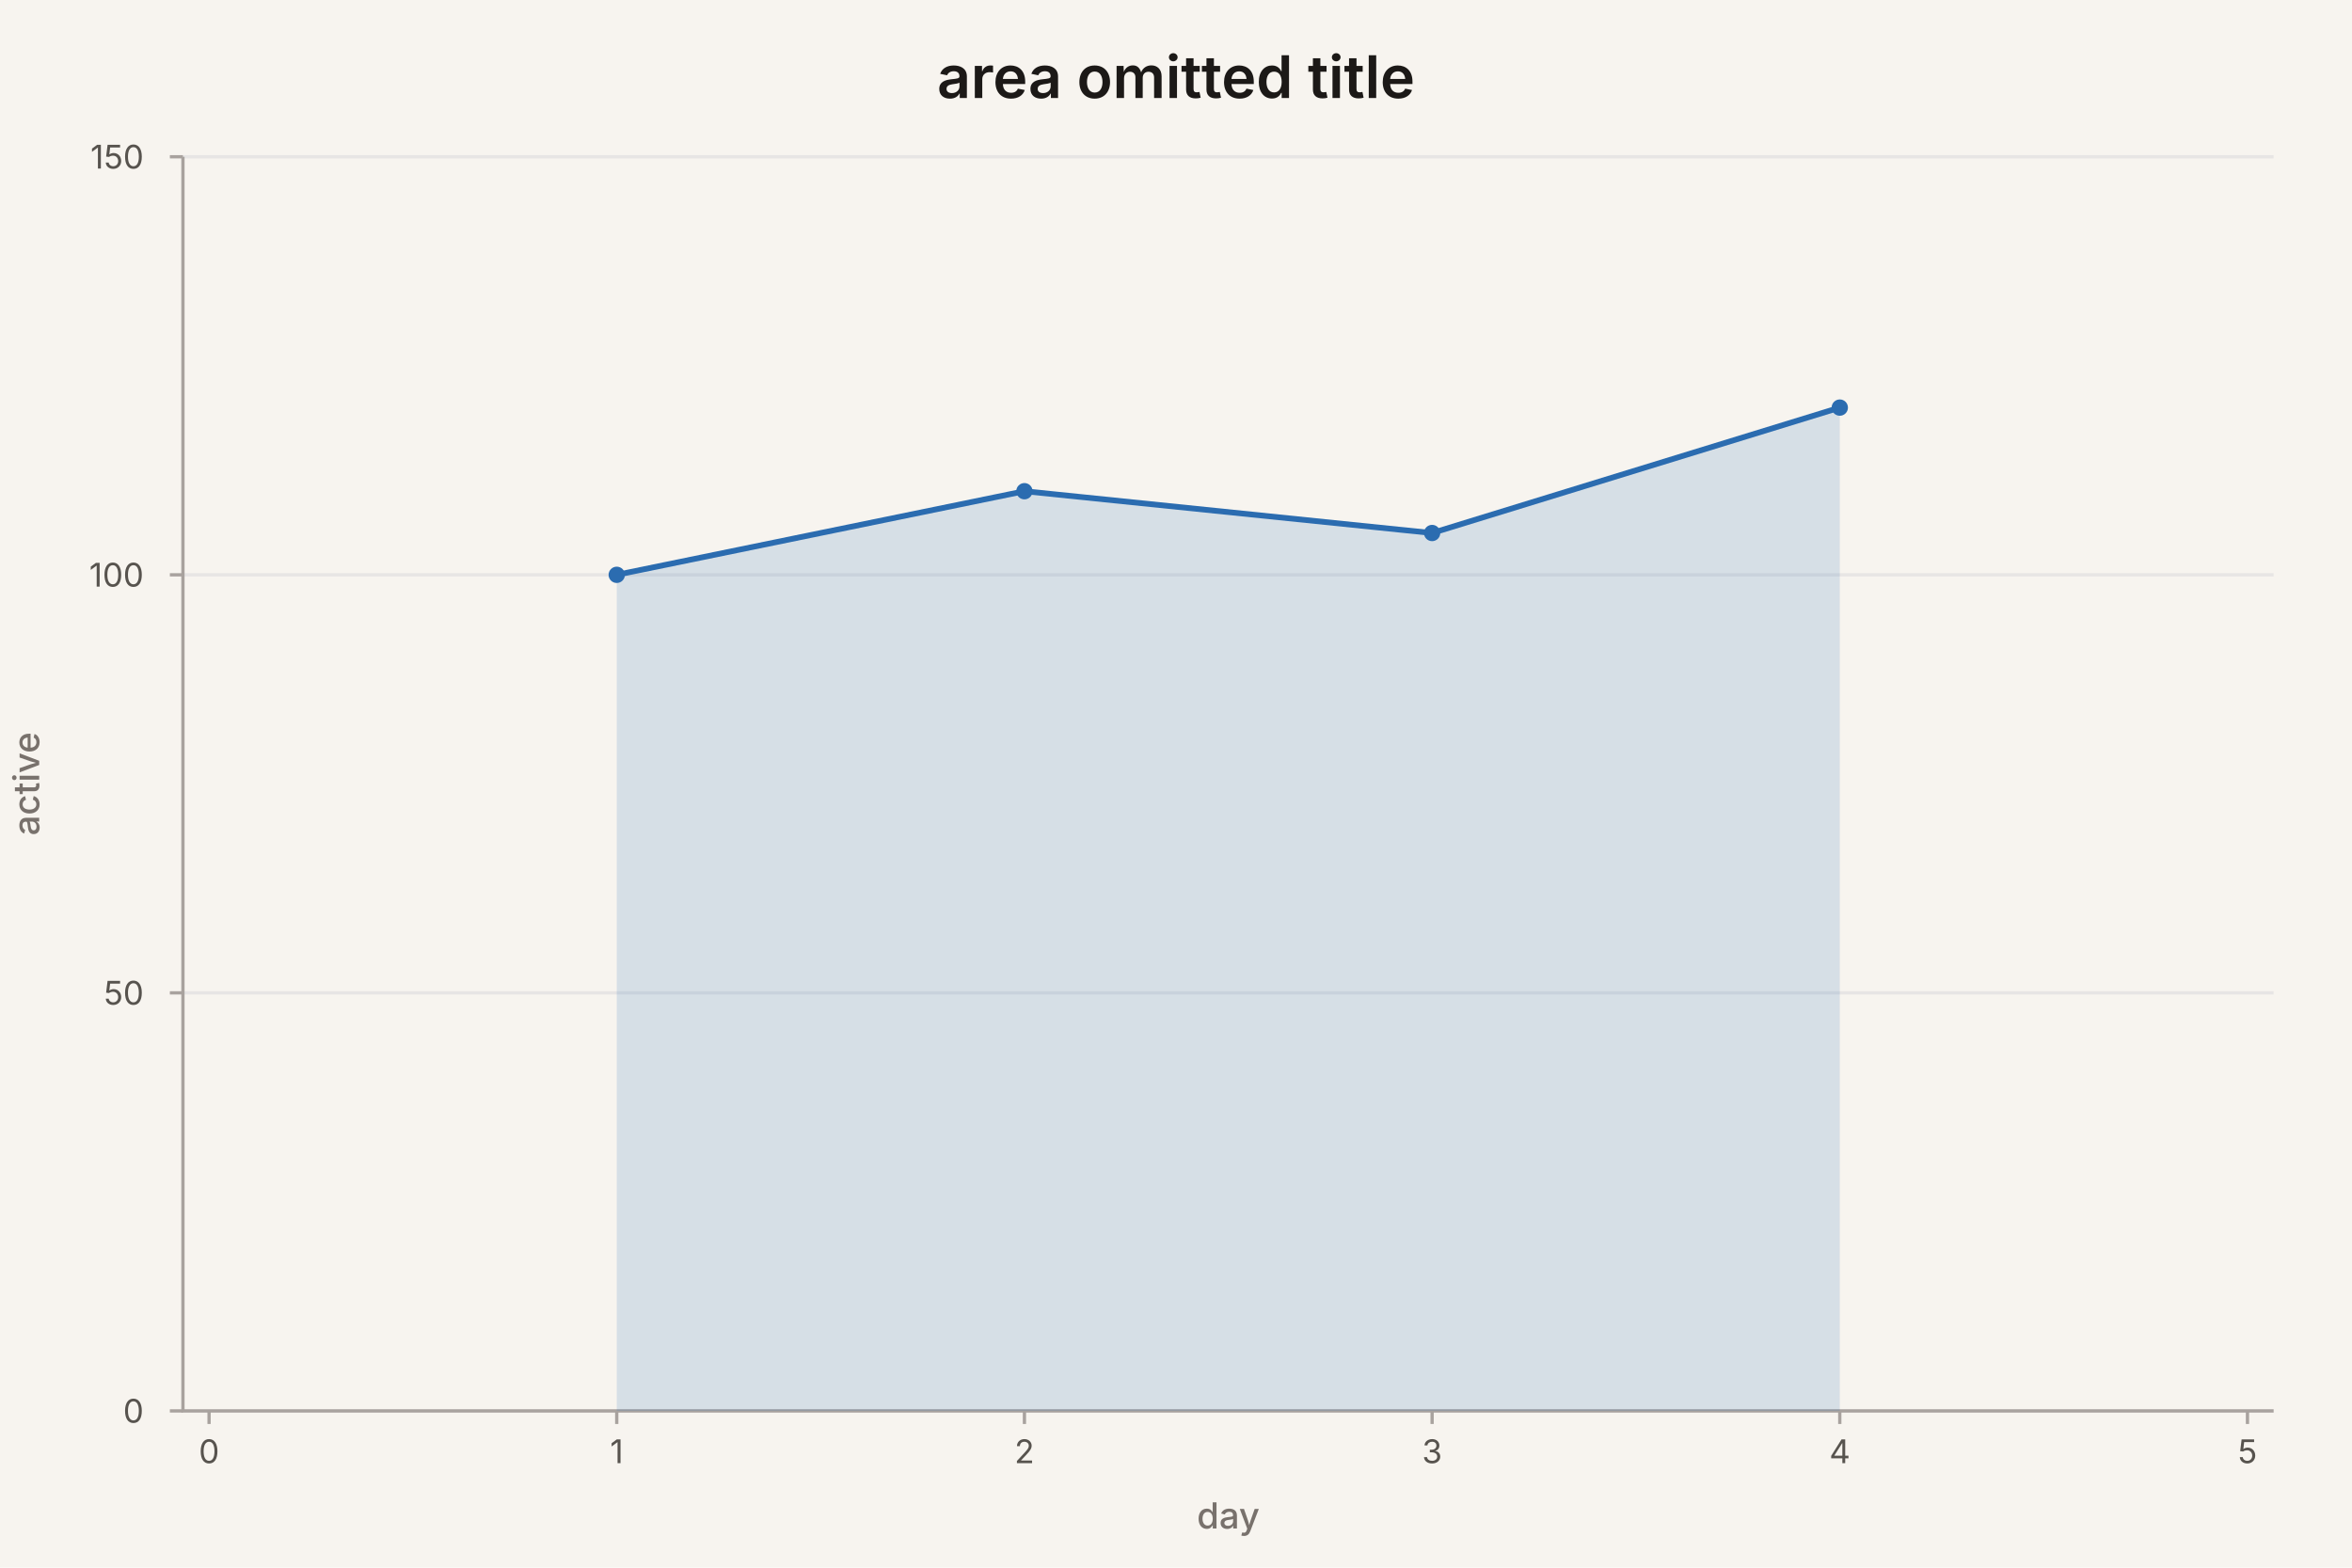
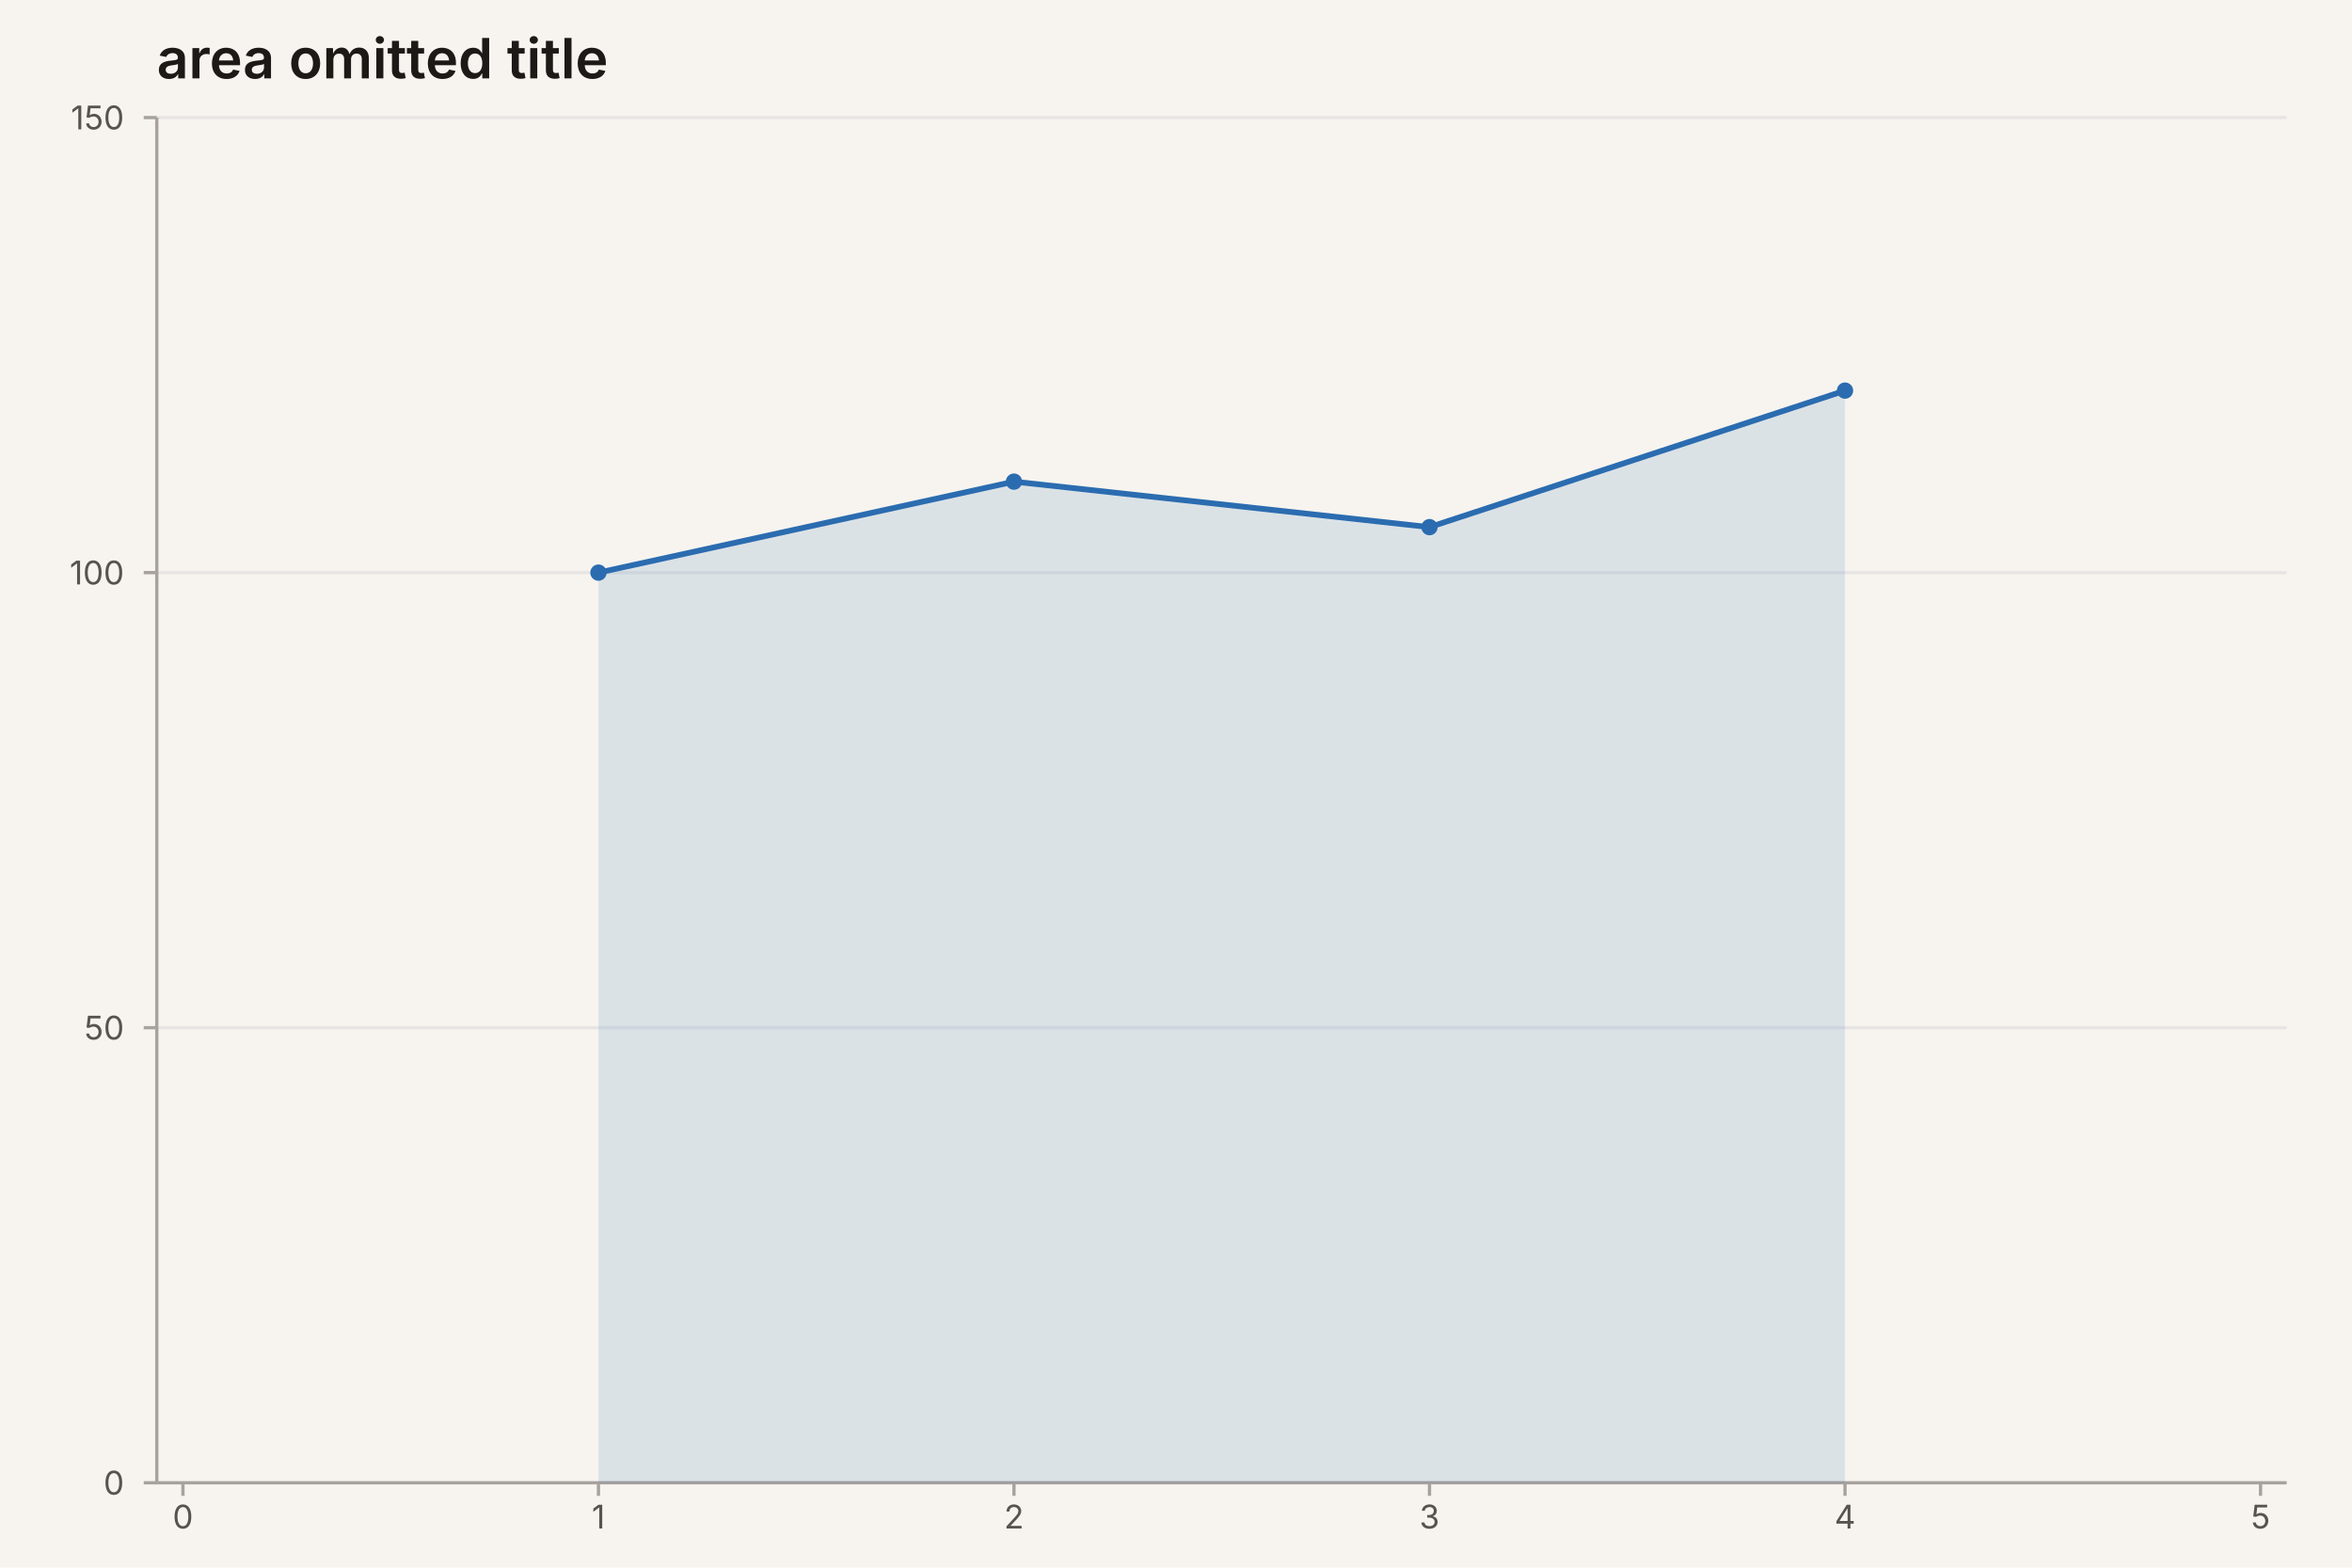
<svg xmlns="http://www.w3.org/2000/svg" width="720" height="480" viewBox="0 0 720 480" role="img" aria-label="area chart: area omitted title, 4 rows" aria-labelledby="mv-c786a7d6fb5db916-title" aria-describedby="mv-c786a7d6fb5db916-desc" data-markvis="2" data-chart-type="area" data-id="mv-c786a7d6fb5db916" font-family="ui-sans-serif, system-ui, -apple-system, &quot;Segoe UI&quot;, sans-serif" font-size="12" fill="#1C1917">
  <rect width="100%" height="100%" fill="#F7F4EF" />
-   <text x="360" y="30" text-anchor="middle" font-size="18" font-weight="600" fill="#1C1917">area omitted title</text>
+   <text x="48" y="24" text-anchor="start" font-size="17" font-weight="600" fill="#1C1917">area omitted title</text>
  <g fill="none" stroke="#E7E5E4" stroke-width="1">
-     <line x1="56" x2="696" y1="432" y2="432" />
-     <line x1="56" x2="696" y1="304" y2="304" />
-     <line x1="56" x2="696" y1="176" y2="176" />
-     <line x1="56" x2="696" y1="48" y2="48" />
+     <line x1="48" x2="700" y1="314.67" y2="314.67" />
+     <line x1="48" x2="700" y1="175.33" y2="175.33" />
+     <line x1="48" x2="700" y1="36" y2="36" />
  </g>
-   <path d="M56 48 L56 432 L696 432" fill="none" stroke="#A8A29E" stroke-width="1" />
+   <path d="M48 36 L48 454 L700 454" fill="none" stroke="#A8A29E" stroke-width="1" />
  <g fill="#57534E" font-size="10" font-weight="400">
-     <line x1="52" x2="56" y1="432" y2="432" stroke="#A8A29E" />
-     <text x="44" y="432" text-anchor="end" dominant-baseline="middle">0</text>
-     <line x1="52" x2="56" y1="304" y2="304" stroke="#A8A29E" />
-     <text x="44" y="304" text-anchor="end" dominant-baseline="middle">50</text>
-     <line x1="52" x2="56" y1="176" y2="176" stroke="#A8A29E" />
-     <text x="44" y="176" text-anchor="end" dominant-baseline="middle">100</text>
-     <line x1="52" x2="56" y1="48" y2="48" stroke="#A8A29E" />
-     <text x="44" y="48" text-anchor="end" dominant-baseline="middle">150</text>
-     <line x1="64" x2="64" y1="432" y2="436" stroke="#A8A29E" />
-     <text x="64" y="448" text-anchor="middle" font-size="10" data-full-label="0">0</text>
-     <line x1="188.8" x2="188.8" y1="432" y2="436" stroke="#A8A29E" />
-     <text x="188.8" y="448" text-anchor="middle" font-size="10" data-full-label="1">1</text>
-     <line x1="313.6" x2="313.6" y1="432" y2="436" stroke="#A8A29E" />
-     <text x="313.6" y="448" text-anchor="middle" font-size="10" data-full-label="2">2</text>
-     <line x1="438.4" x2="438.4" y1="432" y2="436" stroke="#A8A29E" />
-     <text x="438.4" y="448" text-anchor="middle" font-size="10" data-full-label="3">3</text>
-     <line x1="563.2" x2="563.2" y1="432" y2="436" stroke="#A8A29E" />
-     <text x="563.2" y="448" text-anchor="middle" font-size="10" data-full-label="4">4</text>
-     <line x1="688" x2="688" y1="432" y2="436" stroke="#A8A29E" />
-     <text x="688" y="448" text-anchor="middle" font-size="10" data-full-label="5">5</text>
+     <line x1="44" x2="48" y1="454" y2="454" stroke="#A8A29E" />
+     <text x="38" y="454" text-anchor="end" dominant-baseline="middle">0</text>
+     <line x1="44" x2="48" y1="314.67" y2="314.67" stroke="#A8A29E" />
+     <text x="38" y="314.67" text-anchor="end" dominant-baseline="middle">50</text>
+     <line x1="44" x2="48" y1="175.33" y2="175.33" stroke="#A8A29E" />
+     <text x="38" y="175.33" text-anchor="end" dominant-baseline="middle">100</text>
+     <line x1="44" x2="48" y1="36" y2="36" stroke="#A8A29E" />
+     <text x="38" y="36" text-anchor="end" dominant-baseline="middle">150</text>
+     <line x1="56" x2="56" y1="454" y2="458" stroke="#A8A29E" />
+     <text x="56" y="468" text-anchor="middle" font-size="10" data-full-label="0">0</text>
+     <line x1="183.2" x2="183.2" y1="454" y2="458" stroke="#A8A29E" />
+     <text x="183.2" y="468" text-anchor="middle" font-size="10" data-full-label="1">1</text>
+     <line x1="310.4" x2="310.4" y1="454" y2="458" stroke="#A8A29E" />
+     <text x="310.4" y="468" text-anchor="middle" font-size="10" data-full-label="2">2</text>
+     <line x1="437.6" x2="437.6" y1="454" y2="458" stroke="#A8A29E" />
+     <text x="437.6" y="468" text-anchor="middle" font-size="10" data-full-label="3">3</text>
+     <line x1="564.8" x2="564.8" y1="454" y2="458" stroke="#A8A29E" />
+     <text x="564.8" y="468" text-anchor="middle" font-size="10" data-full-label="4">4</text>
+     <line x1="692" x2="692" y1="454" y2="458" stroke="#A8A29E" />
+     <text x="692" y="468" text-anchor="middle" font-size="10" data-full-label="5">5</text>
  </g>
-   <text x="12" y="240" text-anchor="middle" font-size="11" font-weight="500" fill="#78716C" transform="rotate(-90 12 240)">active</text>
-   <text x="376" y="468" text-anchor="middle" font-size="11" font-weight="500" fill="#78716C">day</text>
  <g fill="none">
-     <path d="M188.8 176 L313.6 150.4 L438.4 163.2 L563.2 124.8 L563.2 432 L188.8 432 Z" fill="#2B6CB0" fill-opacity="0.16" stroke="none" data-series="active" />
-     <path d="M188.8 176 L313.6 150.4 L438.4 163.2 L563.2 124.8" fill="none" stroke="#2B6CB0" stroke-width="1.75" stroke-linejoin="round" stroke-linecap="round" data-series="active" />
-     <circle cx="188.8" cy="176" r="2.5" fill="#2B6CB0" stroke="none" data-series="active" />
-     <circle cx="313.6" cy="150.4" r="2.5" fill="#2B6CB0" stroke="none" data-series="active" />
-     <circle cx="438.4" cy="163.2" r="2.5" fill="#2B6CB0" stroke="none" data-series="active" />
-     <circle cx="563.2" cy="124.8" r="2.5" fill="#2B6CB0" stroke="none" data-series="active" />
+     <path d="M183.2 175.33 L310.4 147.47 L437.6 161.4 L564.8 119.6 L564.8 454 L183.2 454 Z" fill="#2B6CB0" fill-opacity="0.14" stroke="none" data-series="active" />
+     <path d="M183.2 175.33 L310.4 147.47 L437.6 161.4 L564.8 119.6" fill="none" stroke="#2B6CB0" stroke-width="1.75" stroke-linejoin="round" stroke-linecap="round" data-series="active" />
+     <circle cx="183.2" cy="175.33" r="2.5" fill="#2B6CB0" stroke="none" data-series="active" />
+     <circle cx="310.4" cy="147.47" r="2.5" fill="#2B6CB0" stroke="none" data-series="active" />
+     <circle cx="437.6" cy="161.4" r="2.5" fill="#2B6CB0" stroke="none" data-series="active" />
+     <circle cx="564.8" cy="119.6" r="2.5" fill="#2B6CB0" stroke="none" data-series="active" />
  </g>
</svg>
